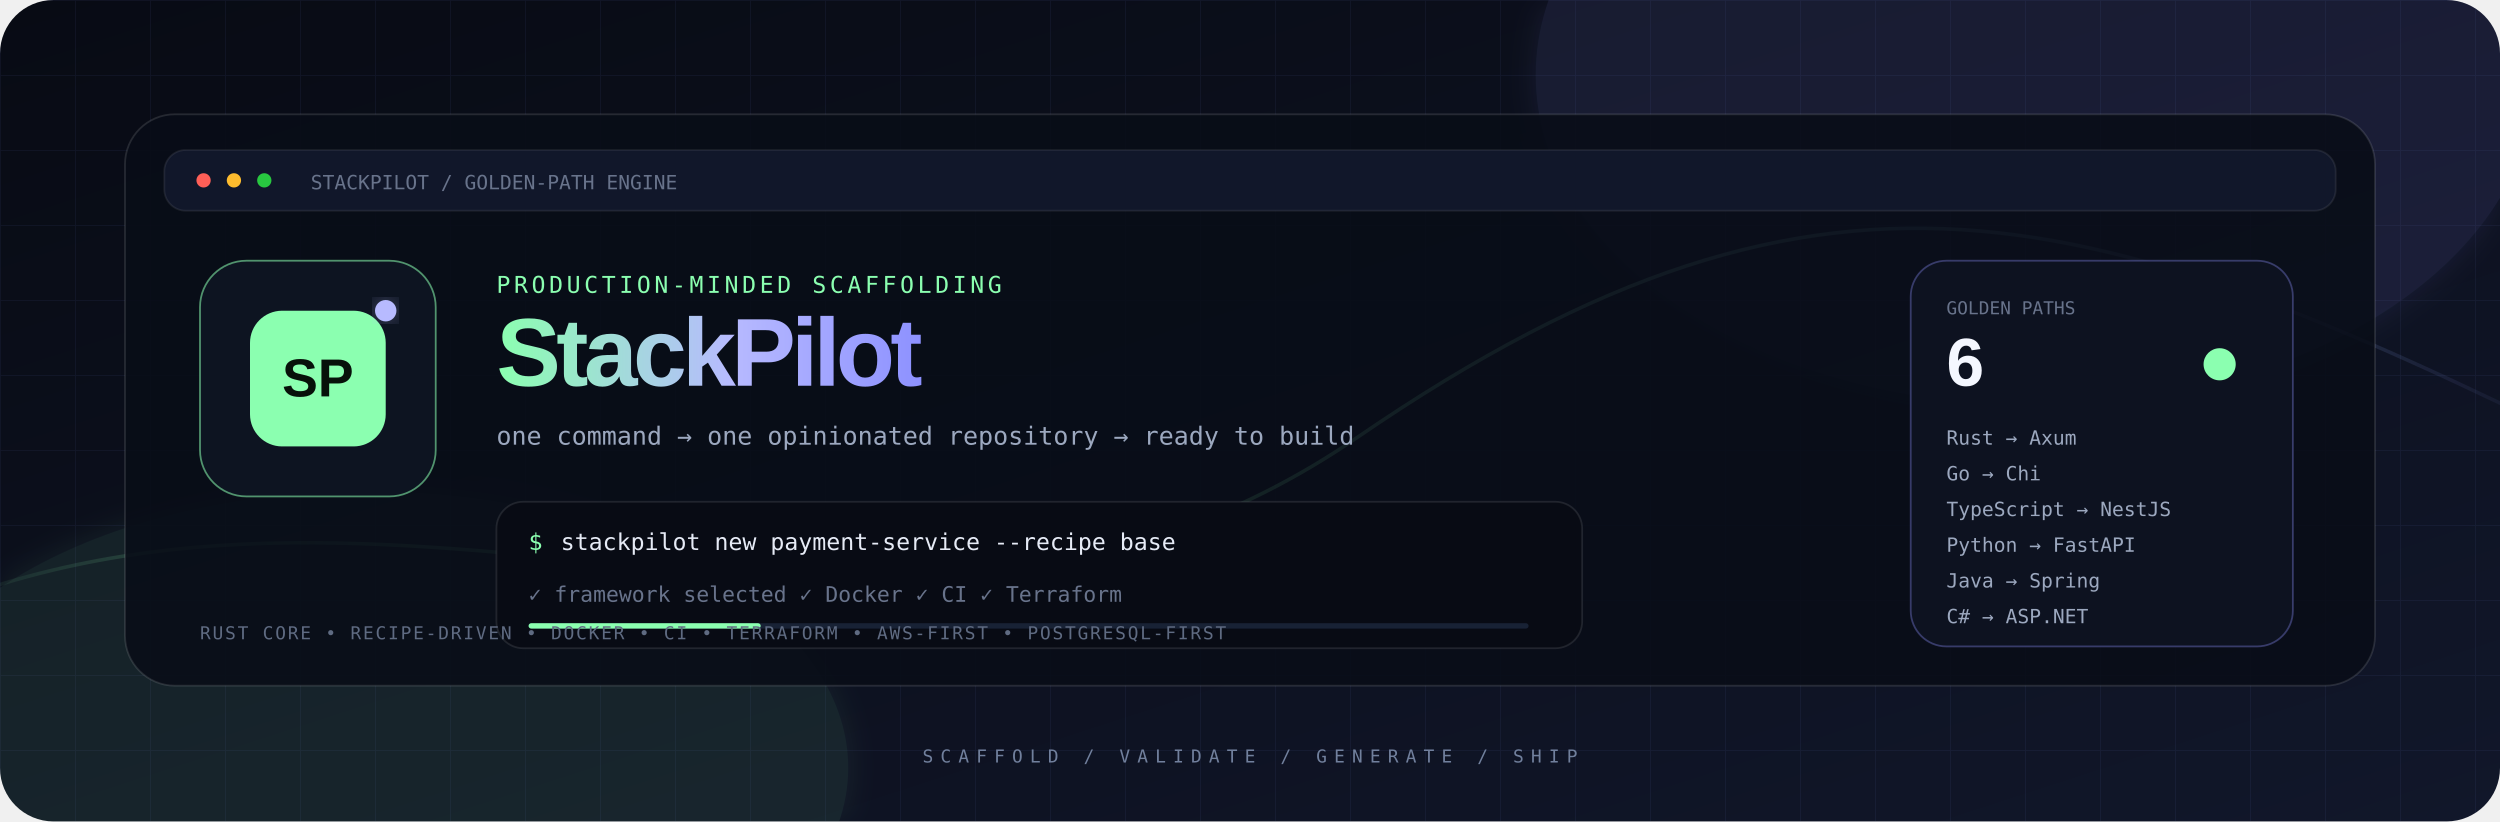
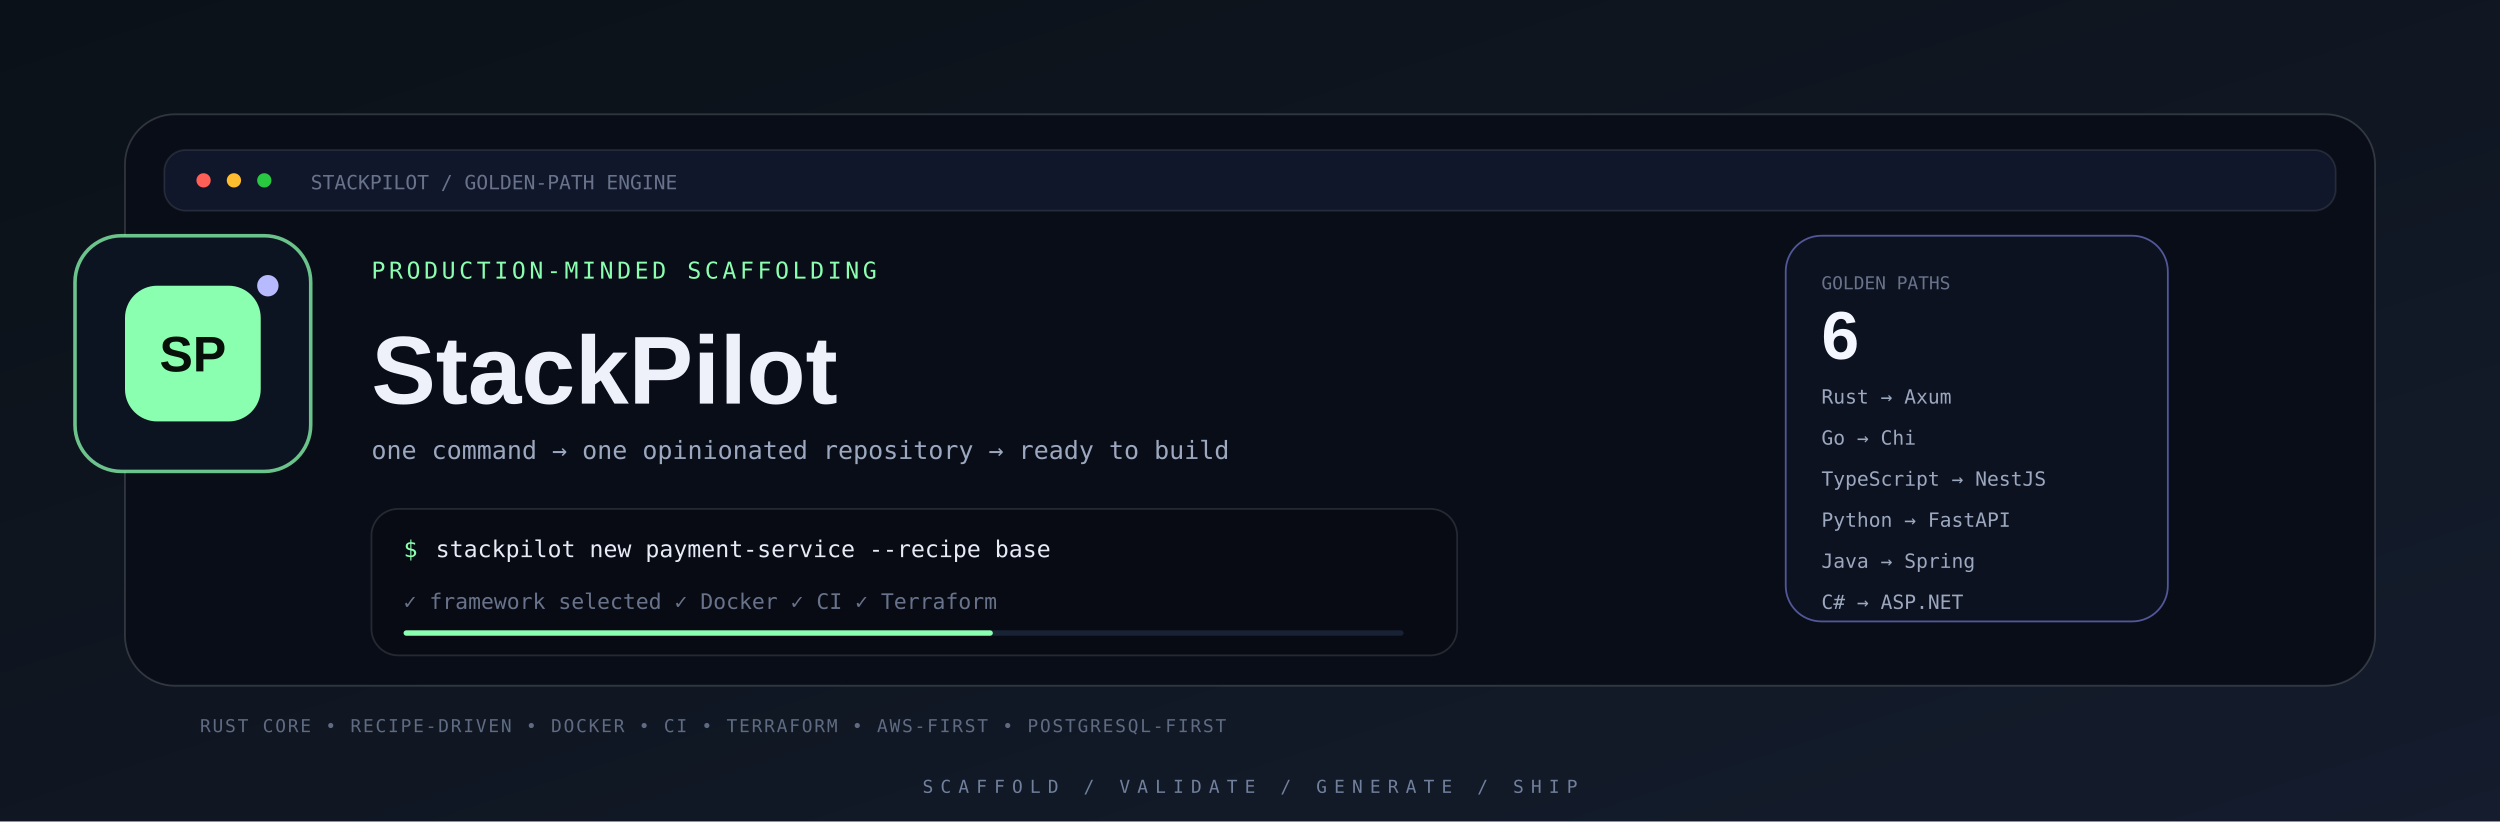
<svg xmlns="http://www.w3.org/2000/svg" width="1400" height="460" viewBox="0 0 1400 460" role="img" aria-labelledby="title desc">
  <defs>
    <linearGradient id="bg" x1="0" y1="0" x2="1" y2="1">
      <stop offset="0" stop-color="#080b14" />
      <stop offset="0.55" stop-color="#0d1120" />
      <stop offset="1" stop-color="#11172a" />
    </linearGradient>
-     <linearGradient id="accent" x1="0" x2="1">
-       <stop stop-color="#8bffb0" />
-       <stop offset="0.55" stop-color="#b7baff" />
-       <stop offset="1" stop-color="#8d91ff" />
-     </linearGradient>
-     <linearGradient id="beam" x1="0" x2="1">
-       <stop stop-color="#8bffb0" stop-opacity="0" />
-       <stop offset="0.5" stop-color="#8bffb0" />
-       <stop offset="1" stop-color="#8d91ff" stop-opacity="0" />
-     </linearGradient>
-     <filter id="glow">
-       <feGaussianBlur stdDeviation="8" result="blur" />
-       <feMerge>
-         <feMergeNode in="blur" />
-         <feMergeNode in="SourceGraphic" />
-       </feMerge>
-     </filter>
-     <pattern id="grid" width="42" height="42" patternUnits="userSpaceOnUse">
-       <path d="M42 0H0V42" fill="none" stroke="#8d91ff" stroke-opacity="0.07" />
-     </pattern>
-     <clipPath id="clip">
-       <rect width="1400" height="460" rx="30" />
-     </clipPath>
  </defs>
-   <g clip-path="url(#clip)">
-     <rect width="1400" height="460" fill="url(#bg)" />
-     <rect width="1400" height="460" fill="url(#grid)" />
-     <ellipse cx="1140" cy="42" rx="280" ry="185" fill="#8d91ff" opacity="0.10" filter="url(#glow)">
-       <animate attributeName="rx" values="240;315;240" dur="7s" repeatCount="indefinite" />
-       <animate attributeName="opacity" values="0.07;0.15;0.07" dur="7s" repeatCount="indefinite" />
-     </ellipse>
-     <ellipse cx="205" cy="430" rx="270" ry="155" fill="#8bffb0" opacity="0.08" filter="url(#glow)">
-       <animate attributeName="ry" values="125;175;125" dur="6s" repeatCount="indefinite" />
-     </ellipse>
-     <path d="M-80 360 C210 210 490 430 760 245 S1180 115 1480 265" fill="none" stroke="url(#beam)" stroke-width="2" opacity="0.75">
-       <animate attributeName="stroke-dasharray" values="20 80;140 28;20 80" dur="4.8s" repeatCount="indefinite" />
-     </path>
-     <g transform="translate(70 64)">
-       <rect width="1260" height="320" rx="28" fill="#090d17" fill-opacity="0.88" stroke="#ffffff" stroke-opacity="0.12" />
-       <rect x="22" y="20" width="1216" height="34" rx="12" fill="#11172a" stroke="#ffffff" stroke-opacity="0.08" />
-       <circle cx="44" cy="37" r="4" fill="#ff5f57" />
-       <circle cx="61" cy="37" r="4" fill="#febc2e" />
-       <circle cx="78" cy="37" r="4" fill="#28c840" />
-       <text x="104" y="42" fill="#68738b" font-family="ui-monospace, SFMono-Regular, Menlo, monospace" font-size="11">STACKPILOT / GOLDEN-PATH ENGINE</text>
-       <g transform="translate(42 82)">
-         <rect width="132" height="132" rx="26" fill="#0d1421" stroke="#8bffb0" stroke-opacity="0.55" />
-         <rect x="28" y="28" width="76" height="76" rx="18" fill="#8bffb0" />
-         <text x="66" y="76" text-anchor="middle" fill="#07110a" font-family="Arial, Helvetica, sans-serif" font-size="30" font-weight="900">SP</text>
-         <circle cx="104" cy="28" r="6" fill="#b7baff" filter="url(#glow)">
-           <animate attributeName="r" values="4;8;4" dur="1.8s" repeatCount="indefinite" />
-         </circle>
-       </g>
-       <g transform="translate(208 82)">
-         <text x="0" y="18" fill="#8bffb0" font-family="ui-monospace, SFMono-Regular, Menlo, monospace" font-size="13" letter-spacing="2">PRODUCTION-MINDED SCAFFOLDING</text>
-         <text x="0" y="70" fill="url(#accent)" font-family="Arial, Helvetica, sans-serif" font-size="54" font-weight="850" letter-spacing="-2.5">StackPilot</text>
-         <text x="0" y="103" fill="#9ca8bf" font-family="ui-monospace, SFMono-Regular, Menlo, monospace" font-size="14">one command → one opinionated repository → ready to build</text>
-         <g transform="translate(0 135)">
-           <rect width="608" height="82" rx="15" fill="#080b14" stroke="#ffffff" stroke-opacity="0.10" />
-           <text x="18" y="27" fill="#8bffb0" font-family="ui-monospace, SFMono-Regular, Menlo, monospace" font-size="13">$</text>
-           <text x="36" y="27" fill="#e6ebf6" font-family="ui-monospace, SFMono-Regular, Menlo, monospace" font-size="13">stackpilot new payment-service --recipe base</text>
-           <text x="18" y="56" fill="#68738b" font-family="ui-monospace, SFMono-Regular, Menlo, monospace" font-size="12">✓ framework selected   ✓ Docker   ✓ CI   ✓ Terraform</text>
-           <rect x="18" y="68" width="560" height="3" rx="1.5" fill="#182235" />
-           <rect x="18" y="68" width="130" height="3" rx="1.5" fill="#8bffb0">
-             <animate attributeName="width" values="45;540;180;45" dur="4s" repeatCount="indefinite" />
-           </rect>
-         </g>
-       </g>
-       <g transform="translate(1000 82)">
-         <rect width="214" height="216" rx="20" fill="#0d1220" stroke="#8d91ff" stroke-opacity="0.34" />
-         <text x="20" y="30" fill="#68738b" font-family="ui-monospace, SFMono-Regular, Menlo, monospace" font-size="10">GOLDEN PATHS</text>
-         <text x="20" y="70" fill="#f4f7ff" font-family="Arial, Helvetica, sans-serif" font-size="38" font-weight="800">6</text>
-         <circle cx="173" cy="58" r="9" fill="#8bffb0">
-           <animate attributeName="opacity" values="1;.25;1" dur="1.5s" repeatCount="indefinite" />
-         </circle>
-         <g fill="#9ca8bf" font-family="ui-monospace, SFMono-Regular, Menlo, monospace" font-size="11">
-           <text x="20" y="103">Rust       → Axum</text>
-           <text x="20" y="123">Go         → Chi</text>
-           <text x="20" y="143">TypeScript → NestJS</text>
-           <text x="20" y="163">Python     → FastAPI</text>
-           <text x="20" y="183">Java       → Spring</text>
-           <text x="20" y="203">C#         → ASP.NET</text>
-         </g>
-       </g>
-       <text x="42" y="294" fill="#5f6b82" font-family="ui-monospace, SFMono-Regular, Menlo, monospace" font-size="10" letter-spacing="1">RUST CORE • RECIPE-DRIVEN • DOCKER • CI • TERRAFORM • AWS-FIRST • POSTGRESQL-FIRST</text>
-     </g>
-     <text x="700" y="427" text-anchor="middle" fill="#71809d" font-family="ui-monospace, SFMono-Regular, Menlo, monospace" font-size="10" letter-spacing="4">SCAFFOLD / VALIDATE / GENERATE / SHIP</text>
+   <rect width="1400" height="460" fill="url(#bg)" />
+   <rect x="0" y="0" width="1400" height="460" fill="#8bffb0" opacity="0.025" />
+   <rect x="70" y="64" width="1260" height="320" rx="28" fill="#090d17" stroke="#ffffff" stroke-opacity="0.16" />
+   <rect x="92" y="84" width="1216" height="34" rx="12" fill="#11172a" stroke="#ffffff" stroke-opacity="0.10" />
+   <circle cx="114" cy="101" r="4" fill="#ff5f57" />
+   <circle cx="131" cy="101" r="4" fill="#febc2e" />
+   <circle cx="148" cy="101" r="4" fill="#28c840" />
+   <text x="174" y="106" fill="#68738b" font-family="ui-monospace, SFMono-Regular, Menlo, monospace" font-size="11">STACKPILOT / GOLDEN-PATH ENGINE</text>
+   <rect x="42" y="132" width="132" height="132" rx="26" fill="#0d1421" stroke="#8bffb0" stroke-width="2" stroke-opacity="0.75" />
+   <rect x="70" y="160" width="76" height="76" rx="18" fill="#8bffb0" />
+   <text x="108" y="208" text-anchor="middle" fill="#07110a" font-family="Arial, Helvetica, sans-serif" font-size="28" font-weight="900">SP</text>
+   <circle cx="150" cy="160" r="6" fill="#b7baff" />
+   <text x="208" y="156" fill="#8bffb0" font-family="ui-monospace, SFMono-Regular, Menlo, monospace" font-size="13" letter-spacing="2">PRODUCTION-MINDED SCAFFOLDING</text>
+   <text x="208" y="226" fill="#eef1fa" font-family="Arial, Helvetica, sans-serif" font-size="54" font-weight="850">StackPilot</text>
+   <text x="208" y="257" fill="#9ca8bf" font-family="ui-monospace, SFMono-Regular, Menlo, monospace" font-size="14">one command → one opinionated repository → ready to build</text>
+   <rect x="208" y="285" width="608" height="82" rx="15" fill="#080b14" stroke="#ffffff" stroke-opacity="0.12" />
+   <text x="226" y="312" fill="#8bffb0" font-family="ui-monospace, SFMono-Regular, Menlo, monospace" font-size="13">$</text>
+   <text x="244" y="312" fill="#e6ebf6" font-family="ui-monospace, SFMono-Regular, Menlo, monospace" font-size="13">stackpilot new payment-service --recipe base</text>
+   <text x="226" y="341" fill="#68738b" font-family="ui-monospace, SFMono-Regular, Menlo, monospace" font-size="12">✓ framework selected   ✓ Docker   ✓ CI   ✓ Terraform</text>
+   <rect x="226" y="353" width="560" height="3" rx="1.5" fill="#182235" />
+   <rect x="226" y="353" width="330" height="3" rx="1.5" fill="#8bffb0" />
+   <rect x="1000" y="132" width="214" height="216" rx="20" fill="#0d1220" stroke="#8d91ff" stroke-opacity="0.55" />
+   <text x="1020" y="162" fill="#68738b" font-family="ui-monospace, SFMono-Regular, Menlo, monospace" font-size="10">GOLDEN PATHS</text>
+   <text x="1020" y="201" fill="#f4f7ff" font-family="Arial, Helvetica, sans-serif" font-size="38" font-weight="800">6</text>
+   <g fill="#9ca8bf" font-family="ui-monospace, SFMono-Regular, Menlo, monospace" font-size="11">
+     <text x="1020" y="226">Rust       → Axum</text>
+     <text x="1020" y="249">Go         → Chi</text>
+     <text x="1020" y="272">TypeScript → NestJS</text>
+     <text x="1020" y="295">Python     → FastAPI</text>
+     <text x="1020" y="318">Java       → Spring</text>
+     <text x="1020" y="341">C#         → ASP.NET</text>
  </g>
+   <text x="112" y="410" fill="#5f6b82" font-family="ui-monospace, SFMono-Regular, Menlo, monospace" font-size="10" letter-spacing="1">RUST CORE • RECIPE-DRIVEN • DOCKER • CI • TERRAFORM • AWS-FIRST • POSTGRESQL-FIRST</text>
+   <text x="700" y="444" text-anchor="middle" fill="#71809d" font-family="ui-monospace, SFMono-Regular, Menlo, monospace" font-size="10" letter-spacing="4">SCAFFOLD / VALIDATE / GENERATE / SHIP</text>
</svg>
